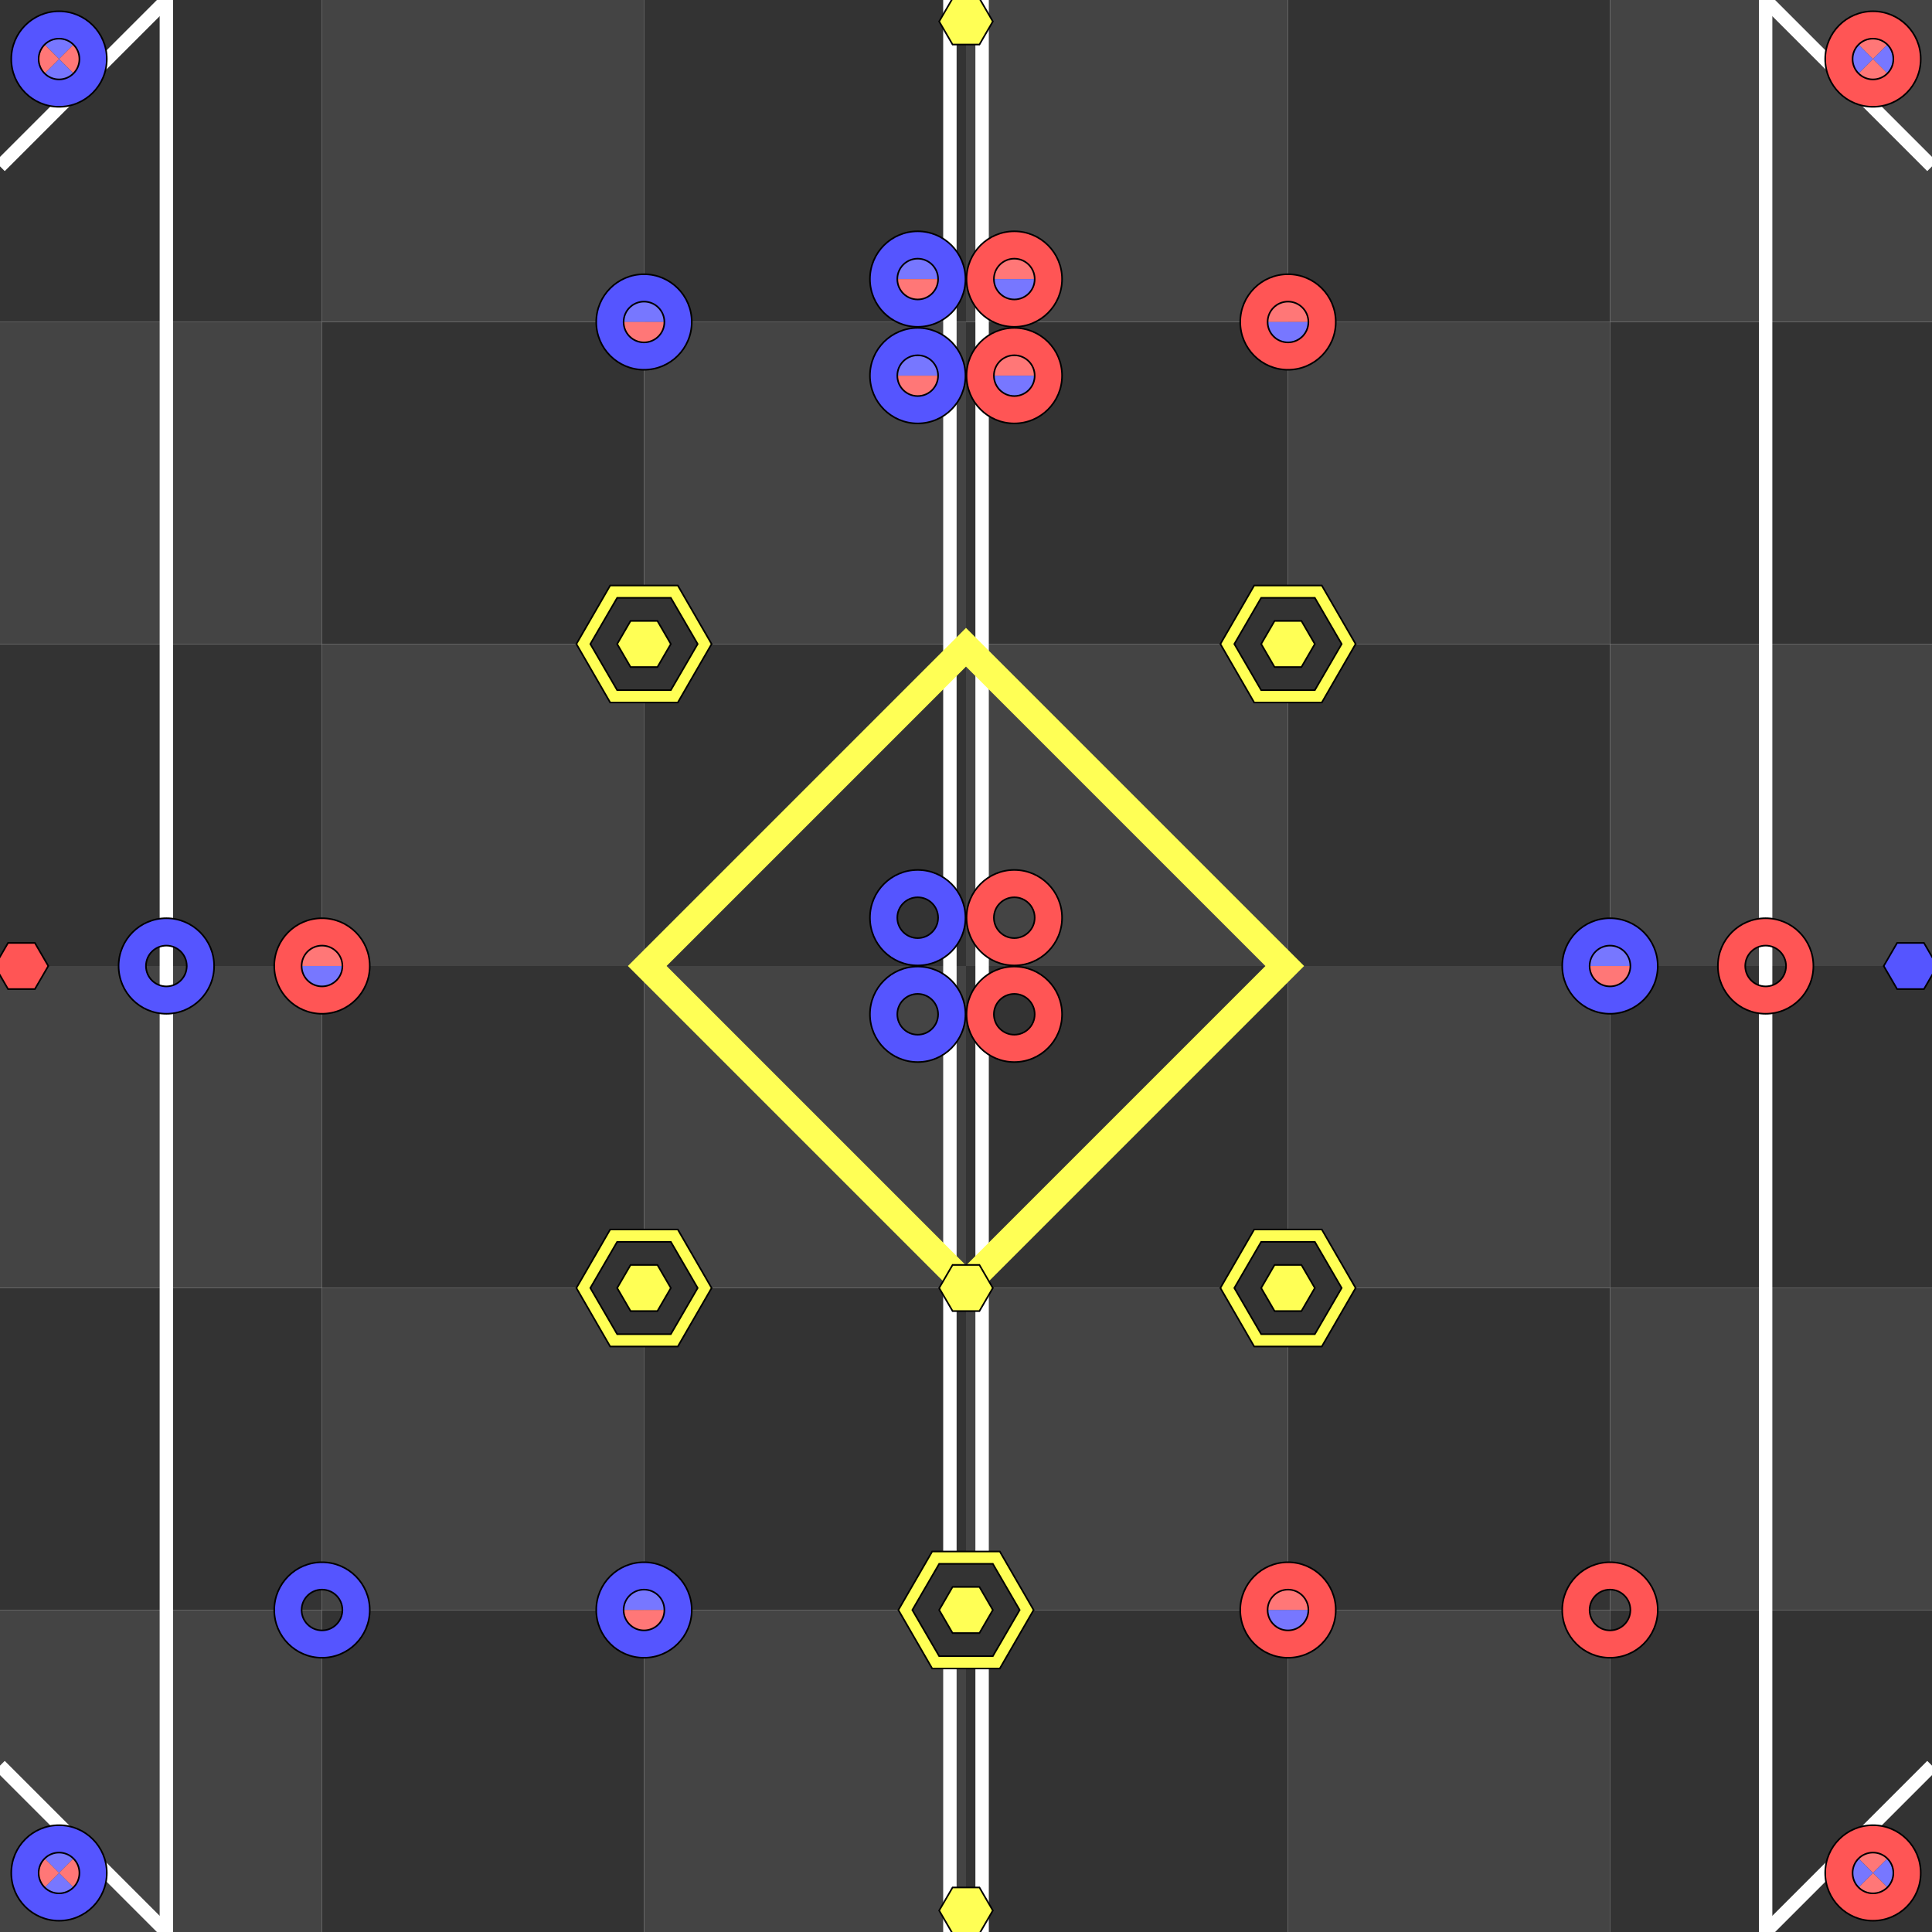
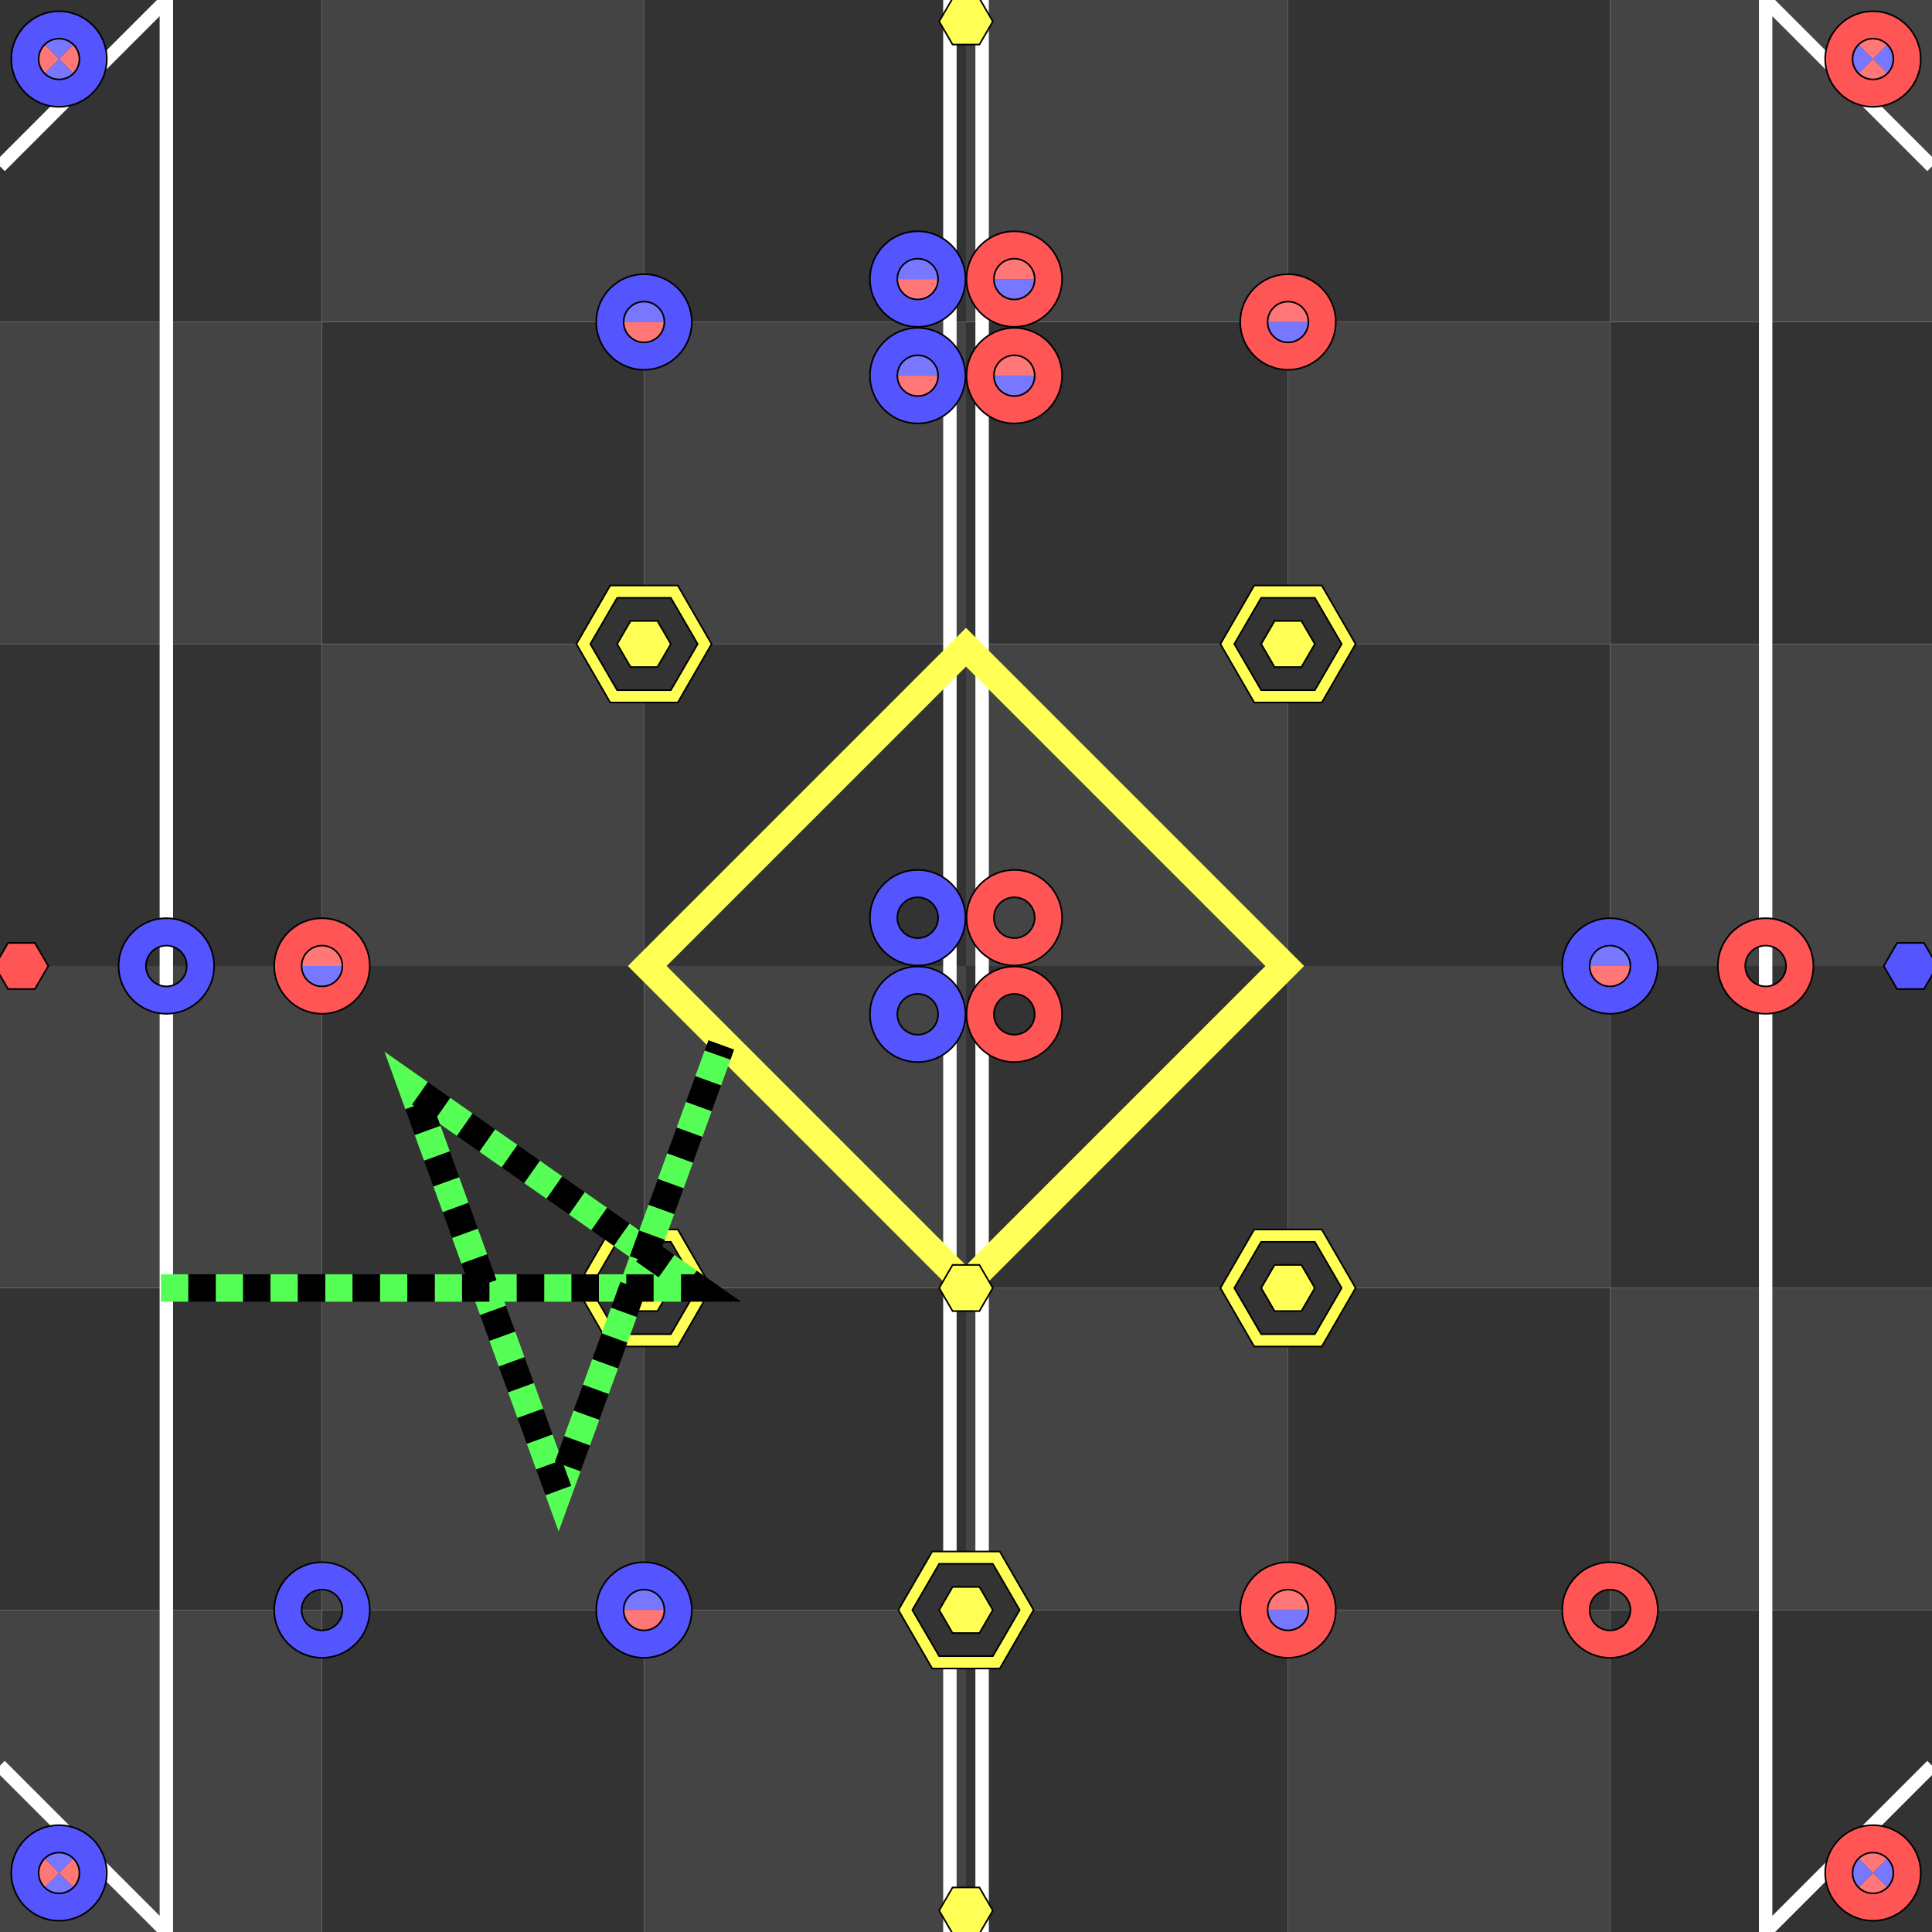
<svg xmlns="http://www.w3.org/2000/svg" version="1.1" width="600" height="600" viewBox="-1800 -1800 3600 3600">
  <g transform="scale(1, -1)">
    <rect x="-1800" y="-1800" width="600" height="600" fill="#444444" />
    <rect x="-1800" y="-1200" width="600" height="600" fill="#333333" />
    <rect x="-1800" y="-600" width="600" height="600" fill="#444444" />
    <rect x="-1800" y="0" width="600" height="600" fill="#333333" />
    <rect x="-1800" y="600" width="600" height="600" fill="#444444" />
    <rect x="-1800" y="1200" width="600" height="600" fill="#333333" />
    <rect x="-1200" y="-1800" width="600" height="600" fill="#333333" />
    <rect x="-1200" y="-1200" width="600" height="600" fill="#444444" />
    <rect x="-1200" y="-600" width="600" height="600" fill="#333333" />
    <rect x="-1200" y="0" width="600" height="600" fill="#444444" />
    <rect x="-1200" y="600" width="600" height="600" fill="#333333" />
    <rect x="-1200" y="1200" width="600" height="600" fill="#444444" />
    <rect x="-600" y="-1800" width="600" height="600" fill="#444444" />
    <rect x="-600" y="-1200" width="600" height="600" fill="#333333" />
    <rect x="-600" y="-600" width="600" height="600" fill="#444444" />
    <rect x="-600" y="0" width="600" height="600" fill="#333333" />
    <rect x="-600" y="600" width="600" height="600" fill="#444444" />
    <rect x="-600" y="1200" width="600" height="600" fill="#333333" />
    <rect x="0" y="-1800" width="600" height="600" fill="#333333" />
    <rect x="0" y="-1200" width="600" height="600" fill="#444444" />
    <rect x="0" y="-600" width="600" height="600" fill="#333333" />
    <rect x="0" y="0" width="600" height="600" fill="#444444" />
    <rect x="0" y="600" width="600" height="600" fill="#333333" />
    <rect x="0" y="1200" width="600" height="600" fill="#444444" />
    <rect x="600" y="-1800" width="600" height="600" fill="#444444" />
    <rect x="600" y="-1200" width="600" height="600" fill="#333333" />
    <rect x="600" y="-600" width="600" height="600" fill="#444444" />
    <rect x="600" y="0" width="600" height="600" fill="#333333" />
    <rect x="600" y="600" width="600" height="600" fill="#444444" />
    <rect x="600" y="1200" width="600" height="600" fill="#333333" />
    <rect x="1200" y="-1800" width="600" height="600" fill="#333333" />
    <rect x="1200" y="-1200" width="600" height="600" fill="#444444" />
    <rect x="1200" y="-600" width="600" height="600" fill="#333333" />
    <rect x="1200" y="0" width="600" height="600" fill="#444444" />
    <rect x="1200" y="600" width="600" height="600" fill="#333333" />
    <rect x="1200" y="1200" width="600" height="600" fill="#444444" />
    <line x1="-1490" y1="-1800" x2="-1490" y2="1800" stroke="#ffffff" stroke-width="25" />
    <line x1="-30" y1="-1800" x2="-30" y2="1800" stroke="#ffffff" stroke-width="25" />
    <line x1="30" y1="-1800" x2="30" y2="1800" stroke="#ffffff" stroke-width="25" />
    <line x1="1490" y1="-1800" x2="1490" y2="1800" stroke="#ffffff" stroke-width="25" />
    <line x1="-1800" y1="-1490" x2="-1490" y2="-1800" stroke="#ffffff" stroke-width="25" />
    <line x1="1800" y1="-1490" x2="1490" y2="-1800" stroke="#ffffff" stroke-width="25" />
    <line x1="-1800" y1="1490" x2="-1490" y2="1800" stroke="#ffffff" stroke-width="25" />
    <line x1="1800" y1="1490" x2="1490" y2="1800" stroke="#ffffff" stroke-width="25" />
    <rect x="-420" y="-420" width="840" height="840" transform="rotate(45)" stroke="#ffff55" fill="none" stroke-width="51" />
    <polygon points="-1710,0 -1735,43 -1785,43 -1810,0 -1785,-43 -1735,-43" fill="#ff5555" stroke="#000000" stroke-width="3" />
    <polygon points="1810,0 1785,43 1735,43 1710,0 1735,-43 1785,-43" fill="#5555ff" stroke="#000000" stroke-width="3" />
    <polygon points="50,1760 25,1803 -25,1803 -50,1760 -25,1717 25,1717" fill="#ffff55" stroke="#000000" stroke-width="3" />
    <polygon points="50,-600 25,-557 -25,-557 -50,-600 -25,-643 25,-643" fill="#ffff55" stroke="#000000" stroke-width="3" />
    <polygon points="50,-1760 25,-1717 -25,-1717 -50,-1760 -25,-1803 25,-1803" fill="#ffff55" stroke="#000000" stroke-width="3" />
    <polygon points="-474,600 -537,709 -663,709 -726,600 -663,491 -537,491" fill="#ffff55" stroke="#000000" stroke-width="3" />
    <polygon points="-500,600 -550,686 -650,686 -700,600 -650,514 -550,514" fill="#333333" stroke="#000000" stroke-width="3" />
    <polygon points="-550,600 -575,643 -625,643 -650,600 -625,557 -575,557" fill="#ffff55" stroke="#000000" stroke-width="3" />
    <polygon points="726,600 663,709 537,709 474,600 537,491 663,491" fill="#ffff55" stroke="#000000" stroke-width="3" />
    <polygon points="700,600 650,686 550,686 500,600 550,514 650,514" fill="#333333" stroke="#000000" stroke-width="3" />
    <polygon points="650,600 625,643 575,643 550,600 575,557 625,557" fill="#ffff55" stroke="#000000" stroke-width="3" />
    <polygon points="-474,-600 -537,-491 -663,-491 -726,-600 -663,-709 -537,-709" fill="#ffff55" stroke="#000000" stroke-width="3" />
    <polygon points="-500,-600 -550,-514 -650,-514 -700,-600 -650,-686 -550,-686" fill="#333333" stroke="#000000" stroke-width="3" />
    <polygon points="-550,-600 -575,-557 -625,-557 -650,-600 -625,-643 -575,-643" fill="#ffff55" stroke="#000000" stroke-width="3" />
    <polygon points="726,-600 663,-491 537,-491 474,-600 537,-709 663,-709" fill="#ffff55" stroke="#000000" stroke-width="3" />
    <polygon points="700,-600 650,-514 550,-514 500,-600 550,-686 650,-686" fill="#333333" stroke="#000000" stroke-width="3" />
    <polygon points="650,-600 625,-557 575,-557 550,-600 575,-643 625,-643" fill="#ffff55" stroke="#000000" stroke-width="3" />
    <polygon points="126,-1200 63,-1091 -63,-1091 -126,-1200 -63,-1309 63,-1309" fill="#ffff55" stroke="#000000" stroke-width="3" />
    <polygon points="100,-1200 50,-1114 -50,-1114 -100,-1200 -50,-1286 50,-1286" fill="#333333" stroke="#000000" stroke-width="3" />
    <polygon points="50,-1200 25,-1157 -25,-1157 -50,-1200 -25,-1243 25,-1243" fill="#ffff55" stroke="#000000" stroke-width="3" />
    <path d="M 1690,1690 l -63,63 a 89,89 0 0,0 126,0 z" fill="#ff7777" />
    <path d="M 1690,1690 l 63,63 a 89,89 0 0,0 0,-126 z" fill="#7777ff" />
    <path d="M 1690,1690 l 63,-63 a 89,89 0 0,0 -126,0 z" fill="#ff7777" />
    <path d="M 1690,1690 l -63,-63 a 89,89 0 0,0 0,126 z" fill="#7777ff" />
    <circle cx="1690" cy="1690" r="63" stroke="#ff5555" fill="none" stroke-width="51" />
    <circle cx="1690" cy="1690" r="89" fill="none" stroke="#000000" stroke-width="3" />
    <circle cx="1690" cy="1690" r="38" fill="none" stroke="#000000" stroke-width="3" />
    <path d="M 1690,-1690 l -63,63 a 89,89 0 0,0 126,0 z" fill="#ff7777" />
    <path d="M 1690,-1690 l 63,63 a 89,89 0 0,0 0,-126 z" fill="#7777ff" />
    <path d="M 1690,-1690 l 63,-63 a 89,89 0 0,0 -126,0 z" fill="#ff7777" />
    <path d="M 1690,-1690 l -63,-63 a 89,89 0 0,0 0,126 z" fill="#7777ff" />
    <circle cx="1690" cy="-1690" r="63" stroke="#ff5555" fill="none" stroke-width="51" />
    <circle cx="1690" cy="-1690" r="89" fill="none" stroke="#000000" stroke-width="3" />
    <circle cx="1690" cy="-1690" r="38" fill="none" stroke="#000000" stroke-width="3" />
    <path d="M -1690,1690 l -63,63 a 89,89 0 0,0 126,0 z" fill="#7777ff" />
    <path d="M -1690,1690 l 63,63 a 89,89 0 0,0 0,-126 z" fill="#ff7777" />
    <path d="M -1690,1690 l 63,-63 a 89,89 0 0,0 -126,0 z" fill="#7777ff" />
    <path d="M -1690,1690 l -63,-63 a 89,89 0 0,0 0,126 z" fill="#ff7777" />
    <circle cx="-1690" cy="1690" r="63" stroke="#5555ff" fill="none" stroke-width="51" />
    <circle cx="-1690" cy="1690" r="89" fill="none" stroke="#000000" stroke-width="3" />
    <circle cx="-1690" cy="1690" r="38" fill="none" stroke="#000000" stroke-width="3" />
    <path d="M -1690,-1690 l -63,63 a 89,89 0 0,0 126,0 z" fill="#7777ff" />
    <path d="M -1690,-1690 l 63,63 a 89,89 0 0,0 0,-126 z" fill="#ff7777" />
    <path d="M -1690,-1690 l 63,-63 a 89,89 0 0,0 -126,0 z" fill="#7777ff" />
    <path d="M -1690,-1690 l -63,-63 a 89,89 0 0,0 0,126 z" fill="#ff7777" />
    <circle cx="-1690" cy="-1690" r="63" stroke="#5555ff" fill="none" stroke-width="51" />
    <circle cx="-1690" cy="-1690" r="89" fill="none" stroke="#000000" stroke-width="3" />
    <circle cx="-1690" cy="-1690" r="38" fill="none" stroke="#000000" stroke-width="3" />
    <path d="M 1,1280 a 89,89 0 1,0 178,0" fill="#ff7777" />
    <path d="M 1,1280 a 89,89 0 1,1 178,0" fill="#7777ff" />
    <circle cx="90" cy="1280" r="63" stroke="#ff5555" fill="none" stroke-width="51" />
    <circle cx="90" cy="1280" r="89" fill="none" stroke="#000000" stroke-width="3" />
    <circle cx="90" cy="1280" r="38" fill="none" stroke="#000000" stroke-width="3" />
    <path d="M 511,1200 a 89,89 0 1,0 178,0" fill="#ff7777" />
    <path d="M 511,1200 a 89,89 0 1,1 178,0" fill="#7777ff" />
    <circle cx="600" cy="1200" r="63" stroke="#ff5555" fill="none" stroke-width="51" />
    <circle cx="600" cy="1200" r="89" fill="none" stroke="#000000" stroke-width="3" />
    <circle cx="600" cy="1200" r="38" fill="none" stroke="#000000" stroke-width="3" />
    <path d="M 1,1100 a 89,89 0 1,0 178,0" fill="#ff7777" />
    <path d="M 1,1100 a 89,89 0 1,1 178,0" fill="#7777ff" />
    <circle cx="90" cy="1100" r="63" stroke="#ff5555" fill="none" stroke-width="51" />
    <circle cx="90" cy="1100" r="89" fill="none" stroke="#000000" stroke-width="3" />
    <circle cx="90" cy="1100" r="38" fill="none" stroke="#000000" stroke-width="3" />
    <path d="M -1289,0 a 89,89 0 1,0 178,0" fill="#ff7777" />
    <path d="M -1289,0 a 89,89 0 1,1 178,0" fill="#7777ff" />
    <circle cx="-1200" cy="0" r="63" stroke="#ff5555" fill="none" stroke-width="51" />
    <circle cx="-1200" cy="0" r="89" fill="none" stroke="#000000" stroke-width="3" />
    <circle cx="-1200" cy="0" r="38" fill="none" stroke="#000000" stroke-width="3" />
    <path d="M 511,-1200 a 89,89 0 1,0 178,0" fill="#ff7777" />
    <path d="M 511,-1200 a 89,89 0 1,1 178,0" fill="#7777ff" />
    <circle cx="600" cy="-1200" r="63" stroke="#ff5555" fill="none" stroke-width="51" />
    <circle cx="600" cy="-1200" r="89" fill="none" stroke="#000000" stroke-width="3" />
    <circle cx="600" cy="-1200" r="38" fill="none" stroke="#000000" stroke-width="3" />
    <path d="M -179,1280 a 89,89 0 1,0 178,0" fill="#7777ff" />
    <path d="M -179,1280 a 89,89 0 1,1 178,0" fill="#ff7777" />
    <circle cx="-90" cy="1280" r="63" stroke="#5555ff" fill="none" stroke-width="51" />
    <circle cx="-90" cy="1280" r="89" fill="none" stroke="#000000" stroke-width="3" />
    <circle cx="-90" cy="1280" r="38" fill="none" stroke="#000000" stroke-width="3" />
    <path d="M -689,1200 a 89,89 0 1,0 178,0" fill="#7777ff" />
    <path d="M -689,1200 a 89,89 0 1,1 178,0" fill="#ff7777" />
    <circle cx="-600" cy="1200" r="63" stroke="#5555ff" fill="none" stroke-width="51" />
    <circle cx="-600" cy="1200" r="89" fill="none" stroke="#000000" stroke-width="3" />
    <circle cx="-600" cy="1200" r="38" fill="none" stroke="#000000" stroke-width="3" />
    <path d="M -179,1100 a 89,89 0 1,0 178,0" fill="#7777ff" />
    <path d="M -179,1100 a 89,89 0 1,1 178,0" fill="#ff7777" />
    <circle cx="-90" cy="1100" r="63" stroke="#5555ff" fill="none" stroke-width="51" />
    <circle cx="-90" cy="1100" r="89" fill="none" stroke="#000000" stroke-width="3" />
    <circle cx="-90" cy="1100" r="38" fill="none" stroke="#000000" stroke-width="3" />
    <path d="M 1111,0 a 89,89 0 1,0 178,0" fill="#7777ff" />
    <path d="M 1111,0 a 89,89 0 1,1 178,0" fill="#ff7777" />
    <circle cx="1200" cy="0" r="63" stroke="#5555ff" fill="none" stroke-width="51" />
    <circle cx="1200" cy="0" r="89" fill="none" stroke="#000000" stroke-width="3" />
    <circle cx="1200" cy="0" r="38" fill="none" stroke="#000000" stroke-width="3" />
    <path d="M -689,-1200 a 89,89 0 1,0 178,0" fill="#7777ff" />
    <path d="M -689,-1200 a 89,89 0 1,1 178,0" fill="#ff7777" />
    <circle cx="-600" cy="-1200" r="63" stroke="#5555ff" fill="none" stroke-width="51" />
    <circle cx="-600" cy="-1200" r="89" fill="none" stroke="#000000" stroke-width="3" />
    <circle cx="-600" cy="-1200" r="38" fill="none" stroke="#000000" stroke-width="3" />
    <circle cx="90" cy="90" r="63" stroke="#ff5555" fill="none" stroke-width="51" />
    <circle cx="90" cy="90" r="89" fill="none" stroke="#000000" stroke-width="3" />
    <circle cx="90" cy="90" r="38" fill="none" stroke="#000000" stroke-width="3" />
    <circle cx="1490" cy="0" r="63" stroke="#ff5555" fill="none" stroke-width="51" />
    <circle cx="1490" cy="0" r="89" fill="none" stroke="#000000" stroke-width="3" />
    <circle cx="1490" cy="0" r="38" fill="none" stroke="#000000" stroke-width="3" />
    <circle cx="90" cy="-90" r="63" stroke="#ff5555" fill="none" stroke-width="51" />
    <circle cx="90" cy="-90" r="89" fill="none" stroke="#000000" stroke-width="3" />
    <circle cx="90" cy="-90" r="38" fill="none" stroke="#000000" stroke-width="3" />
    <circle cx="1200" cy="-1200" r="63" stroke="#ff5555" fill="none" stroke-width="51" />
    <circle cx="1200" cy="-1200" r="89" fill="none" stroke="#000000" stroke-width="3" />
    <circle cx="1200" cy="-1200" r="38" fill="none" stroke="#000000" stroke-width="3" />
    <circle cx="-90" cy="90" r="63" stroke="#5555ff" fill="none" stroke-width="51" />
    <circle cx="-90" cy="90" r="89" fill="none" stroke="#000000" stroke-width="3" />
    <circle cx="-90" cy="90" r="38" fill="none" stroke="#000000" stroke-width="3" />
    <circle cx="-1490" cy="0" r="63" stroke="#5555ff" fill="none" stroke-width="51" />
    <circle cx="-1490" cy="0" r="89" fill="none" stroke="#000000" stroke-width="3" />
    <circle cx="-1490" cy="0" r="38" fill="none" stroke="#000000" stroke-width="3" />
    <circle cx="-90" cy="-90" r="63" stroke="#5555ff" fill="none" stroke-width="51" />
    <circle cx="-90" cy="-90" r="89" fill="none" stroke="#000000" stroke-width="3" />
    <circle cx="-90" cy="-90" r="38" fill="none" stroke="#000000" stroke-width="3" />
    <circle cx="-1200" cy="-1200" r="63" stroke="#5555ff" fill="none" stroke-width="51" />
    <circle cx="-1200" cy="-1200" r="89" fill="none" stroke="#000000" stroke-width="3" />
    <circle cx="-1200" cy="-1200" r="38" fill="none" stroke="#000000" stroke-width="3" />
-     <polyline points="0,100" fill="none" stroke="#55ff55" stroke-width="51" stroke-dasharray="51,51" />
-     <polyline points="0,100" fill="none" stroke="#000000" stroke-width="51" stroke-dasharray="51,51" stroke-dashoffset="51" />
+     <polyline points="-1500,-600 -500,-600 -500,-600 -1032,-227 -1032,-227 -759,-979 -759,-979 -456,-147" fill="none" stroke="#55ff55" stroke-width="51" stroke-dasharray="51,51" />
+     <polyline points="-1500,-600 -500,-600 -500,-600 -1032,-227 -1032,-227 -759,-979 -759,-979 -456,-147" fill="none" stroke="#000000" stroke-width="51" stroke-dasharray="51,51" stroke-dashoffset="51" />
  </g>
</svg>
